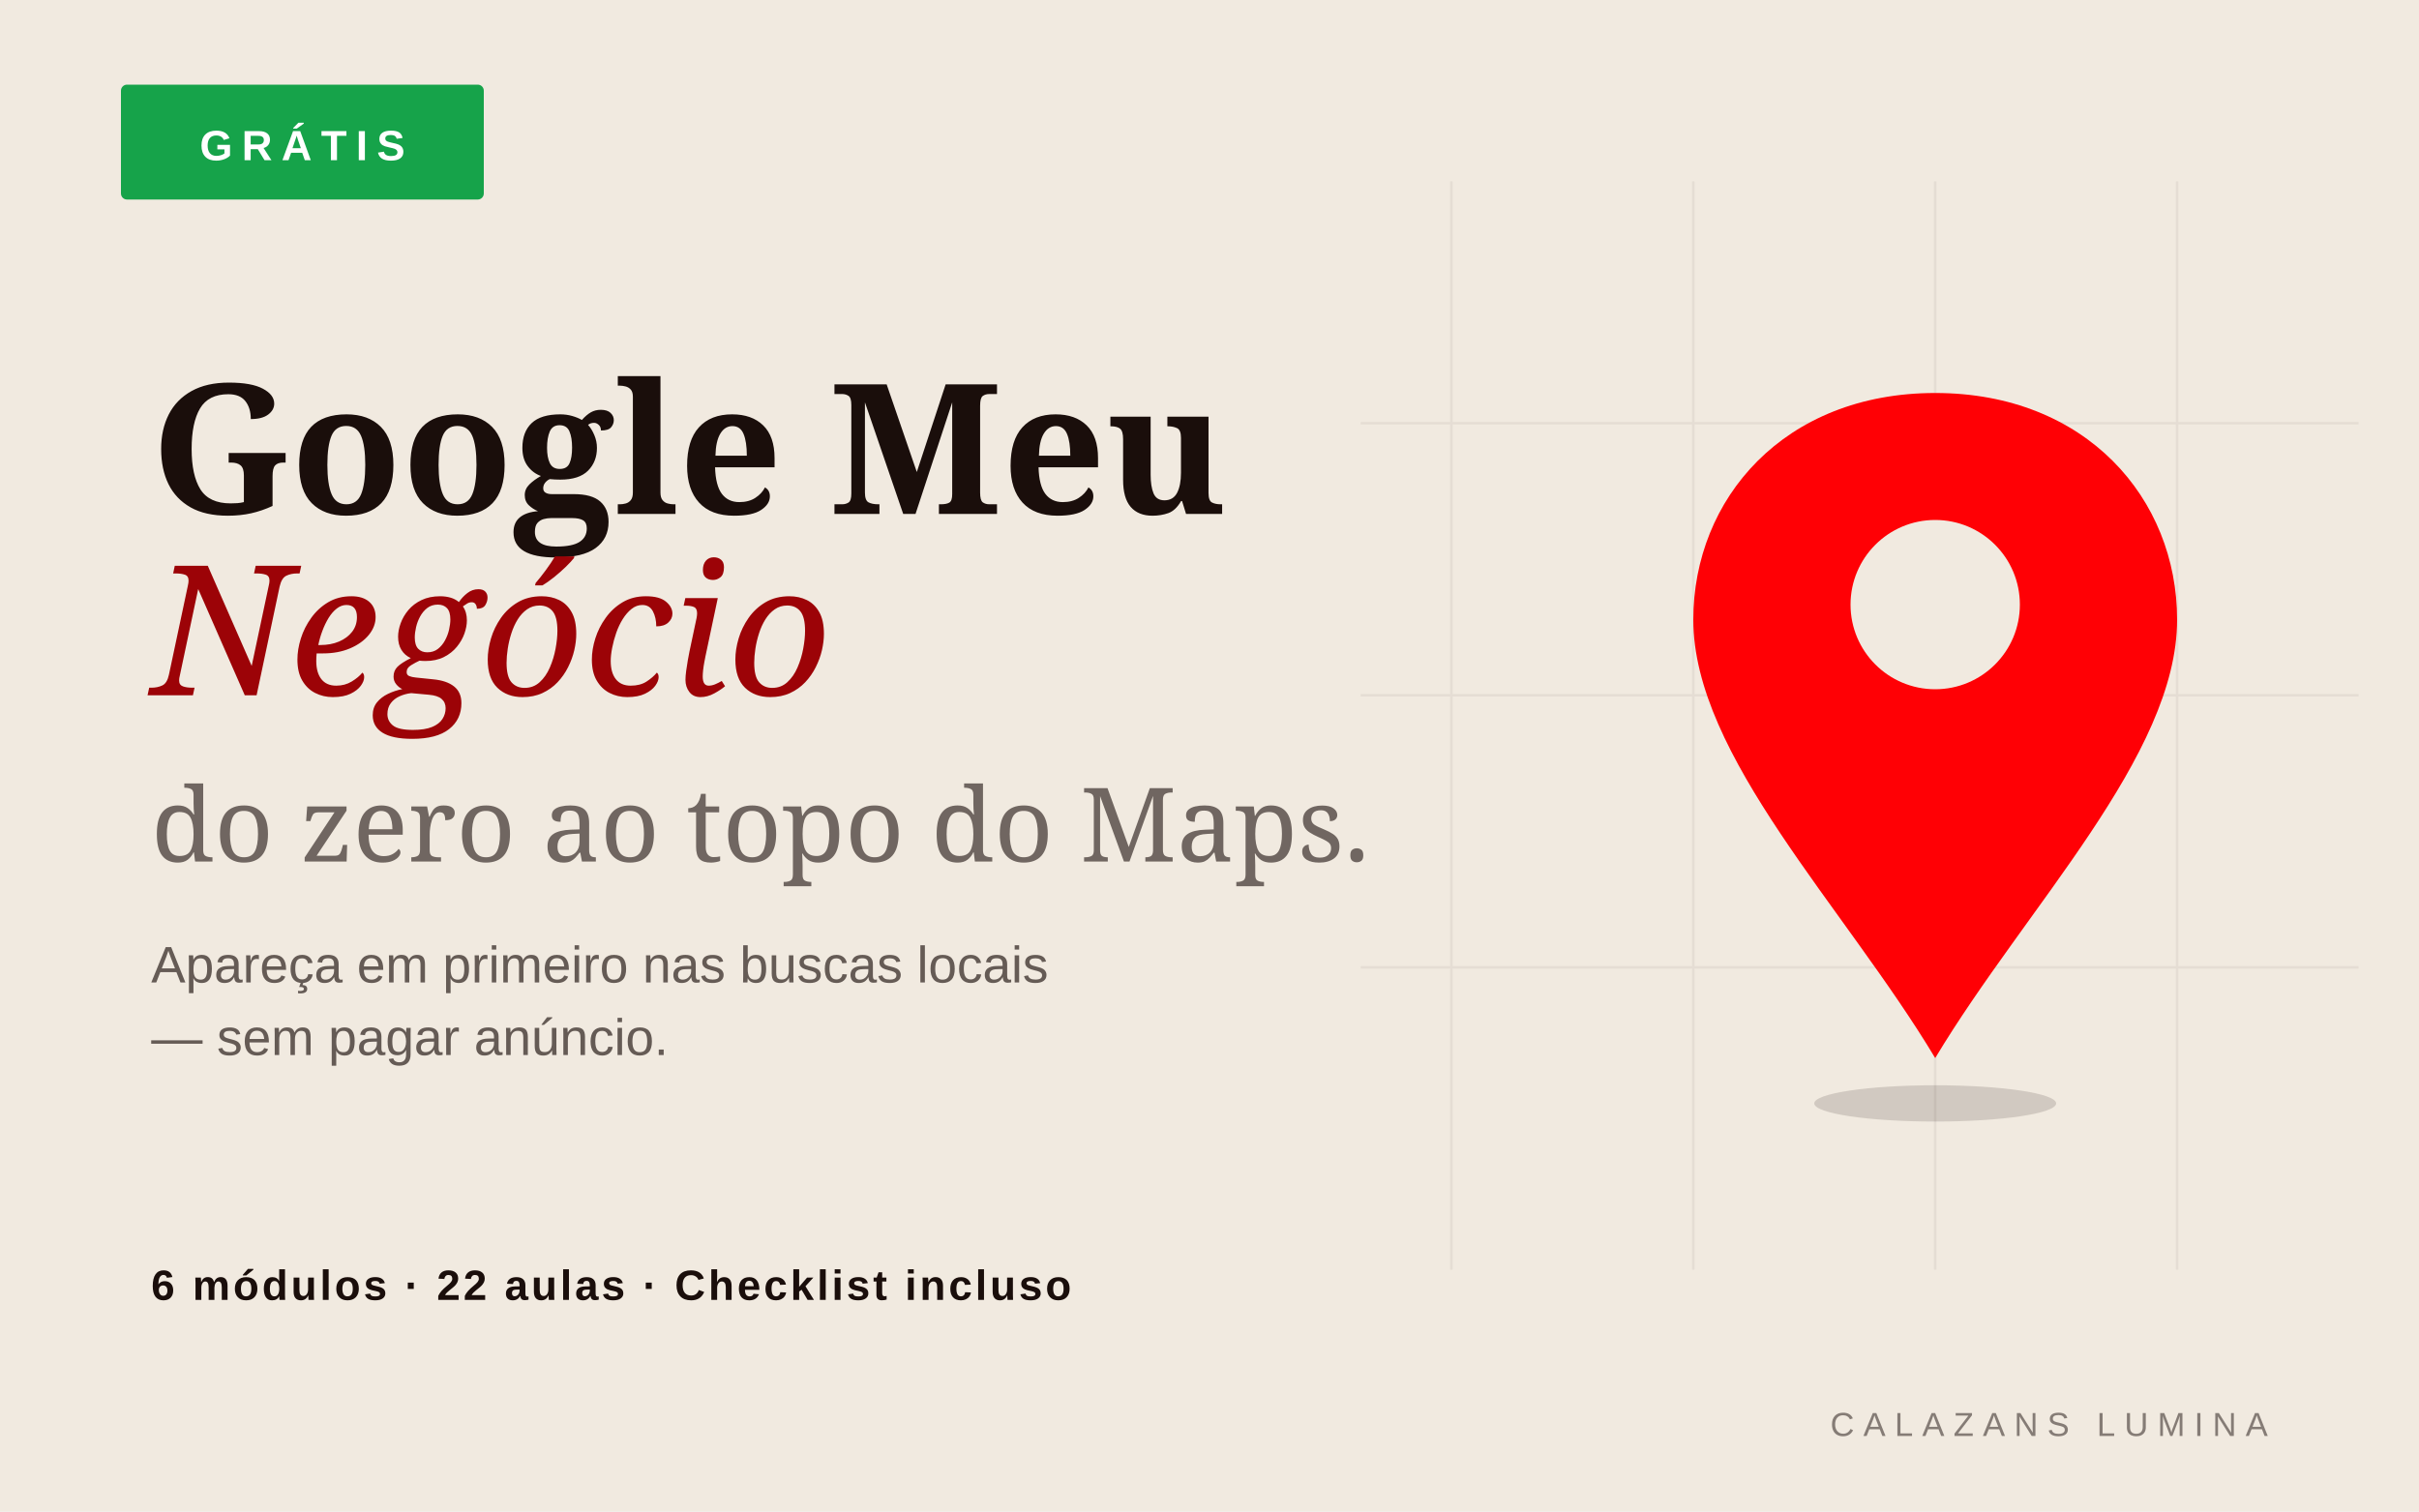
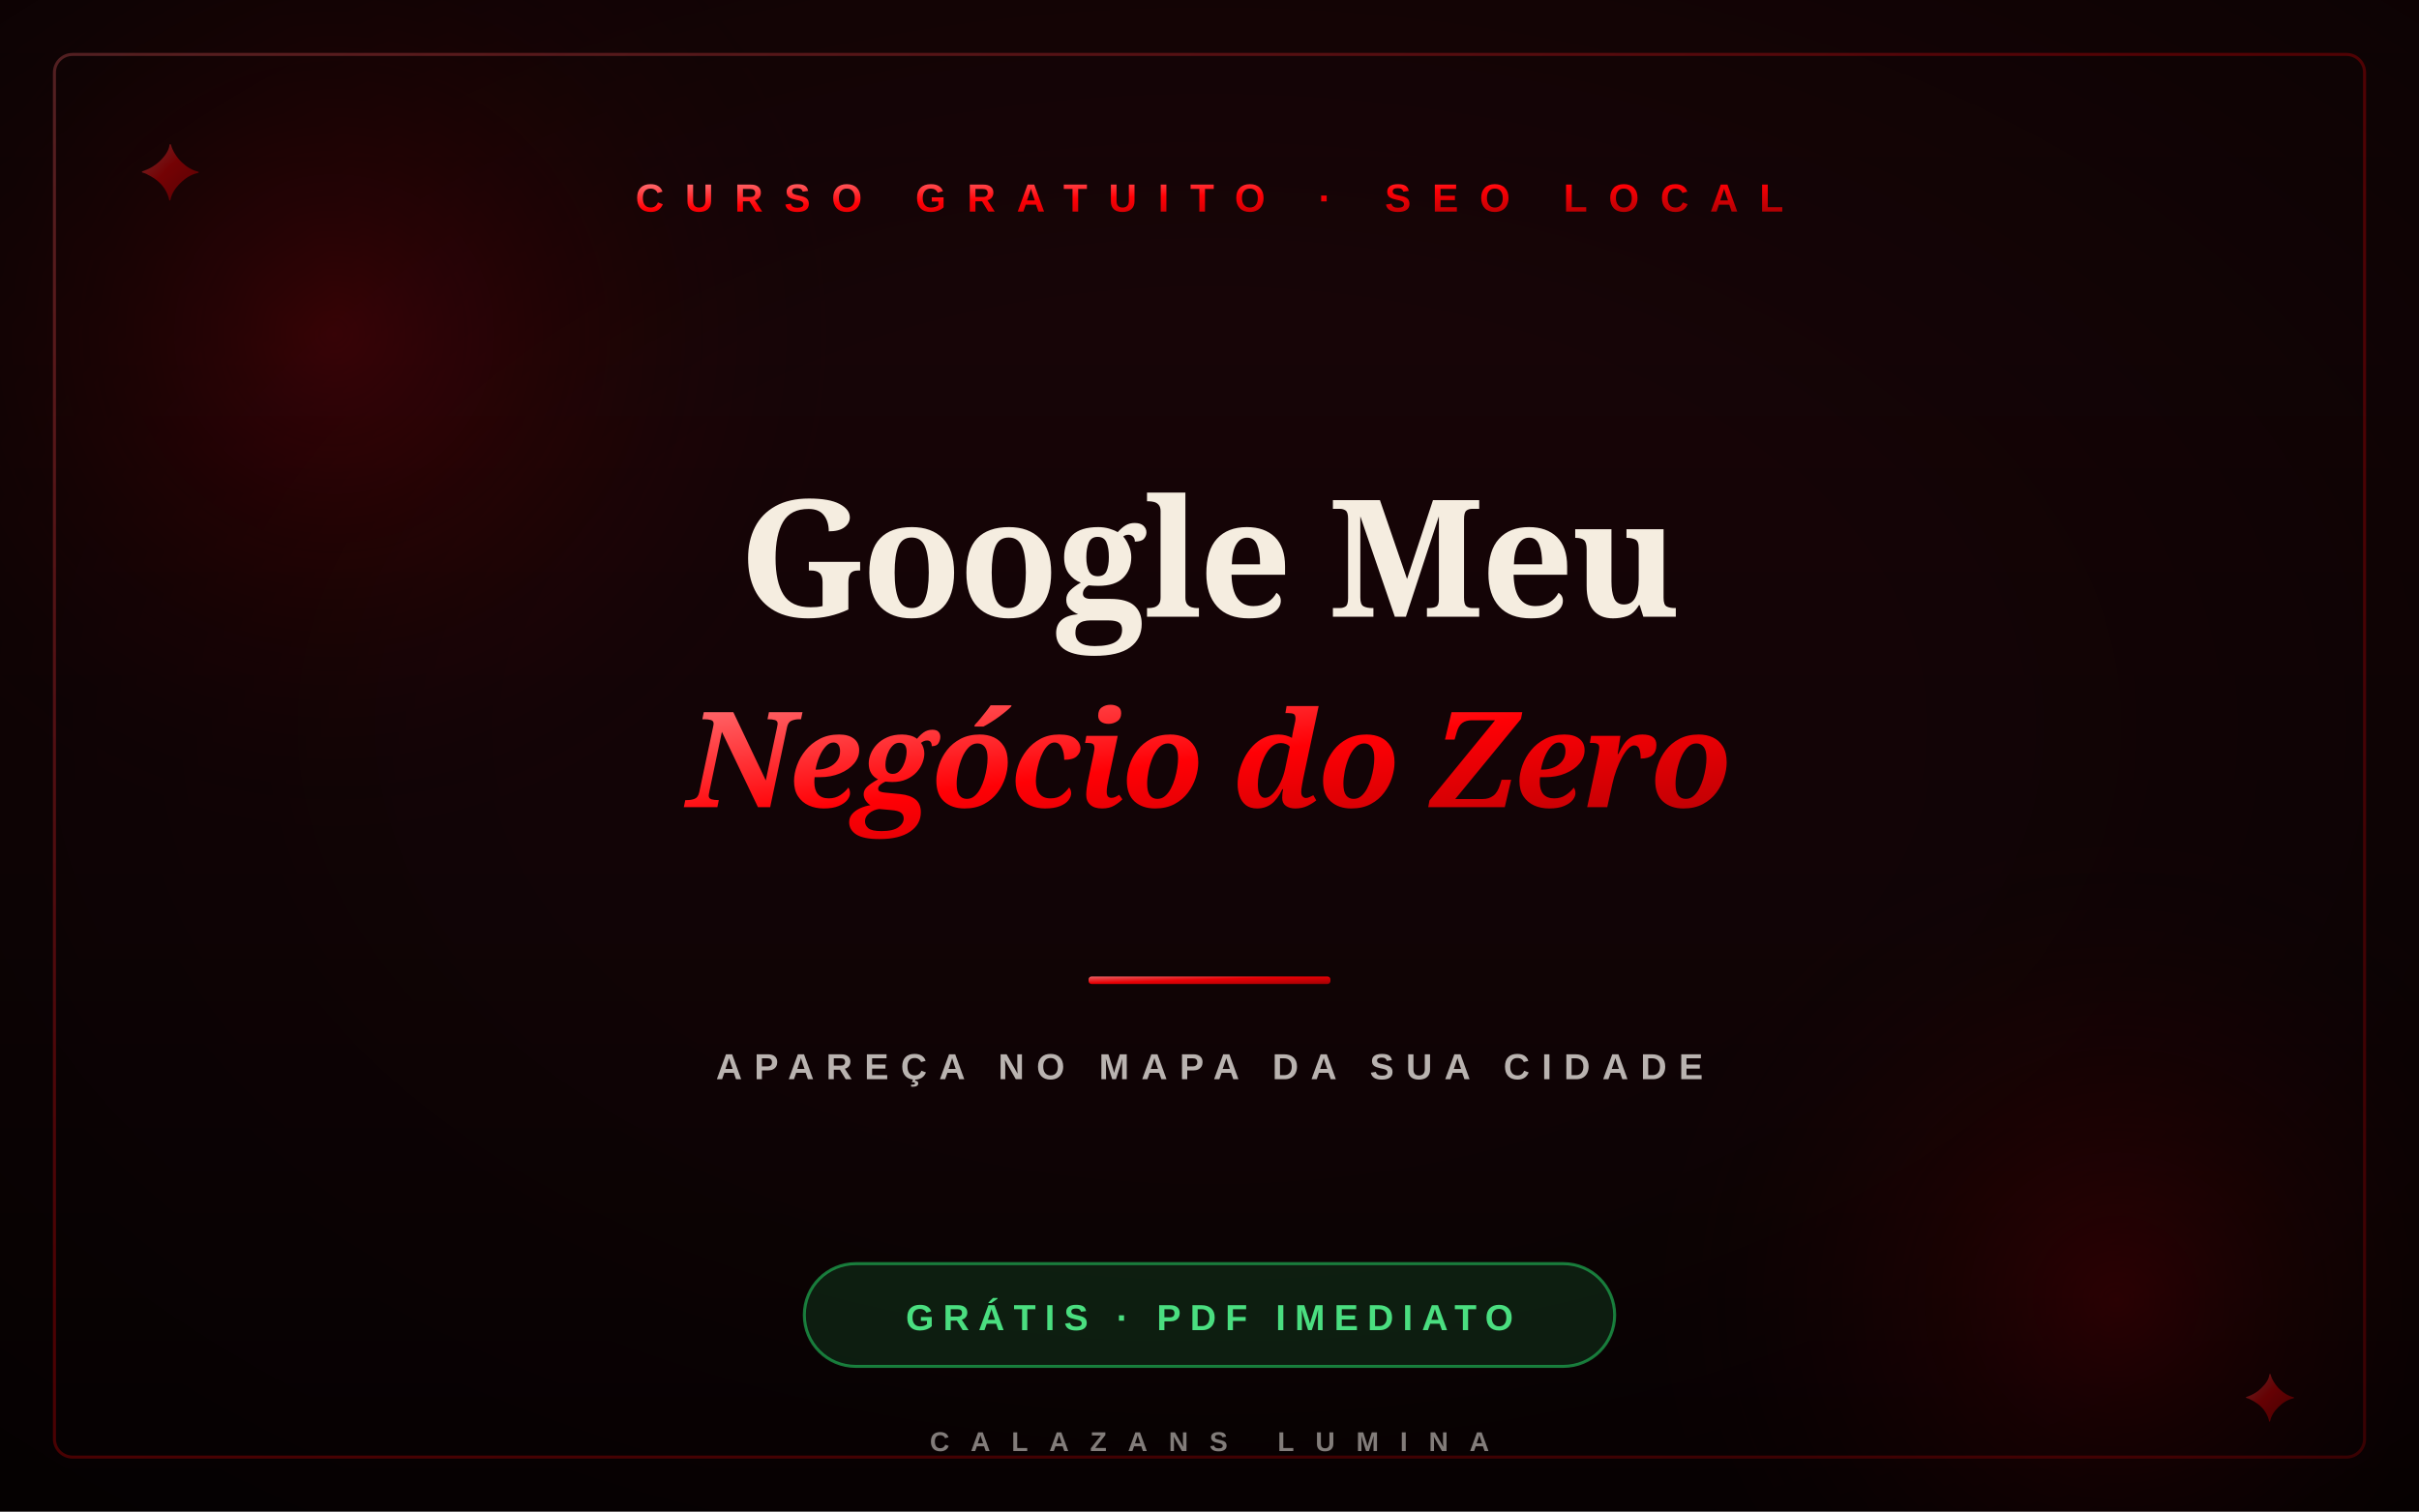
- <svg xmlns="http://www.w3.org/2000/svg" width="800" height="500" viewBox="0 0 800 500">
-   <rect width="800" height="500" fill="#F1EAE0" />
-   <g stroke="#1A0E0B" stroke-width="0.8" opacity="0.06">
-     <line x1="480" y1="60" x2="480" y2="420" />
-     <line x1="560" y1="60" x2="560" y2="420" />
-     <line x1="640" y1="60" x2="640" y2="420" />
-     <line x1="720" y1="60" x2="720" y2="420" />
-     <line x1="450" y1="140" x2="780" y2="140" />
-     <line x1="450" y1="230" x2="780" y2="230" />
-     <line x1="450" y1="320" x2="780" y2="320" />
-   </g>
-   <g transform="translate(640, 240)">
-     <path d="M 0 -110 C 50 -110, 80 -75, 80 -35 C 80 10, 30 60, 0 110 C -30 60, -80 10, -80 -35 C -80 -75, -50 -110, 0 -110 Z" fill="#FF0005" />
-     <circle cx="0" cy="-40" r="28" fill="#F1EAE0" />
-     <ellipse cx="0" cy="125" rx="40" ry="6" fill="#1A0E0B" opacity="0.15" />
-   </g>
-   <rect x="40" y="28" width="120" height="38" rx="2" fill="#16a34a" />
-   <text x="100" y="53" font-family="Arial, Helvetica, sans-serif" font-size="14" font-weight="700" fill="#ffffff" text-anchor="middle" letter-spacing="3">GRÁTIS</text>
-   <text x="50" y="170" font-family="Georgia, 'DM Serif Display', serif" font-size="60" font-weight="700" fill="#1A0E0B">Google Meu</text>
-   <text x="50" y="230" font-family="Georgia, 'DM Serif Display', serif" font-size="60" font-style="italic" font-weight="400" fill="#9C0307">Negócio</text>
-   <text x="50" y="285" font-family="Georgia, 'DM Serif Display', serif" font-size="34" font-weight="400" fill="#1A0E0B" opacity="0.6">do zero ao topo do Maps.</text>
-   <text x="50" y="325" font-family="Arial, Helvetica, sans-serif" font-size="17" fill="#1A0E0B" opacity="0.65">Apareça em primeiro nas buscas locais</text>
-   <text x="50" y="349" font-family="Arial, Helvetica, sans-serif" font-size="17" fill="#1A0E0B" opacity="0.65">— sem pagar anúncio.</text>
-   <text x="50" y="430" font-family="Arial, Helvetica, sans-serif" font-size="14" font-weight="700" fill="#1A0E0B" letter-spacing="1">6 módulos · 22 aulas · Checklist incluso</text>
-   <text x="750" y="475" font-family="Arial, Helvetica, sans-serif" font-size="11" fill="#1A0E0B" text-anchor="end" letter-spacing="3" opacity="0.5">CALAZANS LUMINA</text>
+ <svg xmlns="http://www.w3.org/2000/svg" width="800" height="500" viewBox="0 0 800 500" preserveAspectRatio="xMidYMid slice" role="img">
+   <defs>
+     <linearGradient id="bg" x1="0%" y1="0%" x2="0%" y2="100%">
+       <stop offset="0%" stop-color="#1a0507" />
+       <stop offset="55%" stop-color="#120406" />
+       <stop offset="100%" stop-color="#0a0203" />
+     </linearGradient>
+     <linearGradient id="accent" x1="0%" y1="0%" x2="100%" y2="100%">
+       <stop offset="0%" stop-color="#FF6B6E" />
+       <stop offset="45%" stop-color="#FF0005" />
+       <stop offset="100%" stop-color="#B00003" />
+     </linearGradient>
+     <radialGradient id="glow" cx="50%" cy="50%" r="55%">
+       <stop offset="0%" stop-color="rgba(255,0,5,0.20)" />
+       <stop offset="72%" stop-color="rgba(0,0,0,0)" />
+     </radialGradient>
+     <radialGradient id="vig" cx="50%" cy="48%" r="72%">
+       <stop offset="38%" stop-color="rgba(0,0,0,0)" />
+       <stop offset="100%" stop-color="rgba(0,0,0,0.55)" />
+     </radialGradient>
+   </defs>
+   <rect width="800" height="500" fill="url(#bg)" />
+   <circle cx="110" cy="110" r="230" fill="url(#glow)" />
+   <circle cx="700" cy="430" r="210" fill="url(#glow)" />
+   <rect width="800" height="500" fill="url(#vig)" />
+   <rect x="18" y="18" width="764" height="464" rx="6" fill="none" stroke="url(#accent)" stroke-width="1" stroke-opacity="0.28" />
+   <text x="46" y="66" font-family="Georgia, serif" font-size="26" fill="url(#accent)" opacity="0.4">✦</text>
+   <text x="742" y="470" font-family="Georgia, serif" font-size="22" fill="url(#accent)" opacity="0.35">✦</text>
+   <text x="400" y="70" font-family="Arial, Helvetica, sans-serif" font-size="13" font-weight="800" fill="url(#accent)" text-anchor="middle" letter-spacing="7">CURSO GRATUITO · SEO LOCAL</text>
+   <line x1="320" y1="88" x2="480" y2="88" stroke="url(#accent)" stroke-width="0.8" stroke-opacity="0.45" />
+   <text x="400" y="204" font-family="Georgia, 'DM Serif Display', serif" font-size="54" font-weight="700" fill="#F5EDE0" text-anchor="middle" letter-spacing="-1">Google Meu</text>
+   <text x="400" y="267" font-family="Georgia, 'DM Serif Display', serif" font-size="44" font-weight="700" font-style="italic" fill="url(#accent)" text-anchor="middle" letter-spacing="-1">Negócio do Zero</text>
+   <rect x="360" y="323" width="80" height="2.5" rx="1" fill="url(#accent)" opacity="0.9" />
+   <text x="400" y="357" font-family="Arial, Helvetica, sans-serif" font-size="12" font-weight="700" fill="#FBF7F2" text-anchor="middle" letter-spacing="4" opacity="0.72">APAREÇA NO MAPA DA SUA CIDADE</text>
+   <rect x="266" y="418" width="268" height="34" rx="17" fill="rgba(34,197,94,0.14)" stroke="#22C55E" stroke-width="1" stroke-opacity="0.6" />
+   <text x="400" y="440" font-family="Arial, Helvetica, sans-serif" font-size="12" font-weight="800" fill="#4ADE80" text-anchor="middle" letter-spacing="3">GRÁTIS · PDF IMEDIATO</text>
+   <text x="400" y="480" font-family="Arial, Helvetica, sans-serif" font-size="9" font-weight="700" fill="#FBF7F2" text-anchor="middle" letter-spacing="7" opacity="0.5">CALAZANS LUMINA</text>
</svg>
